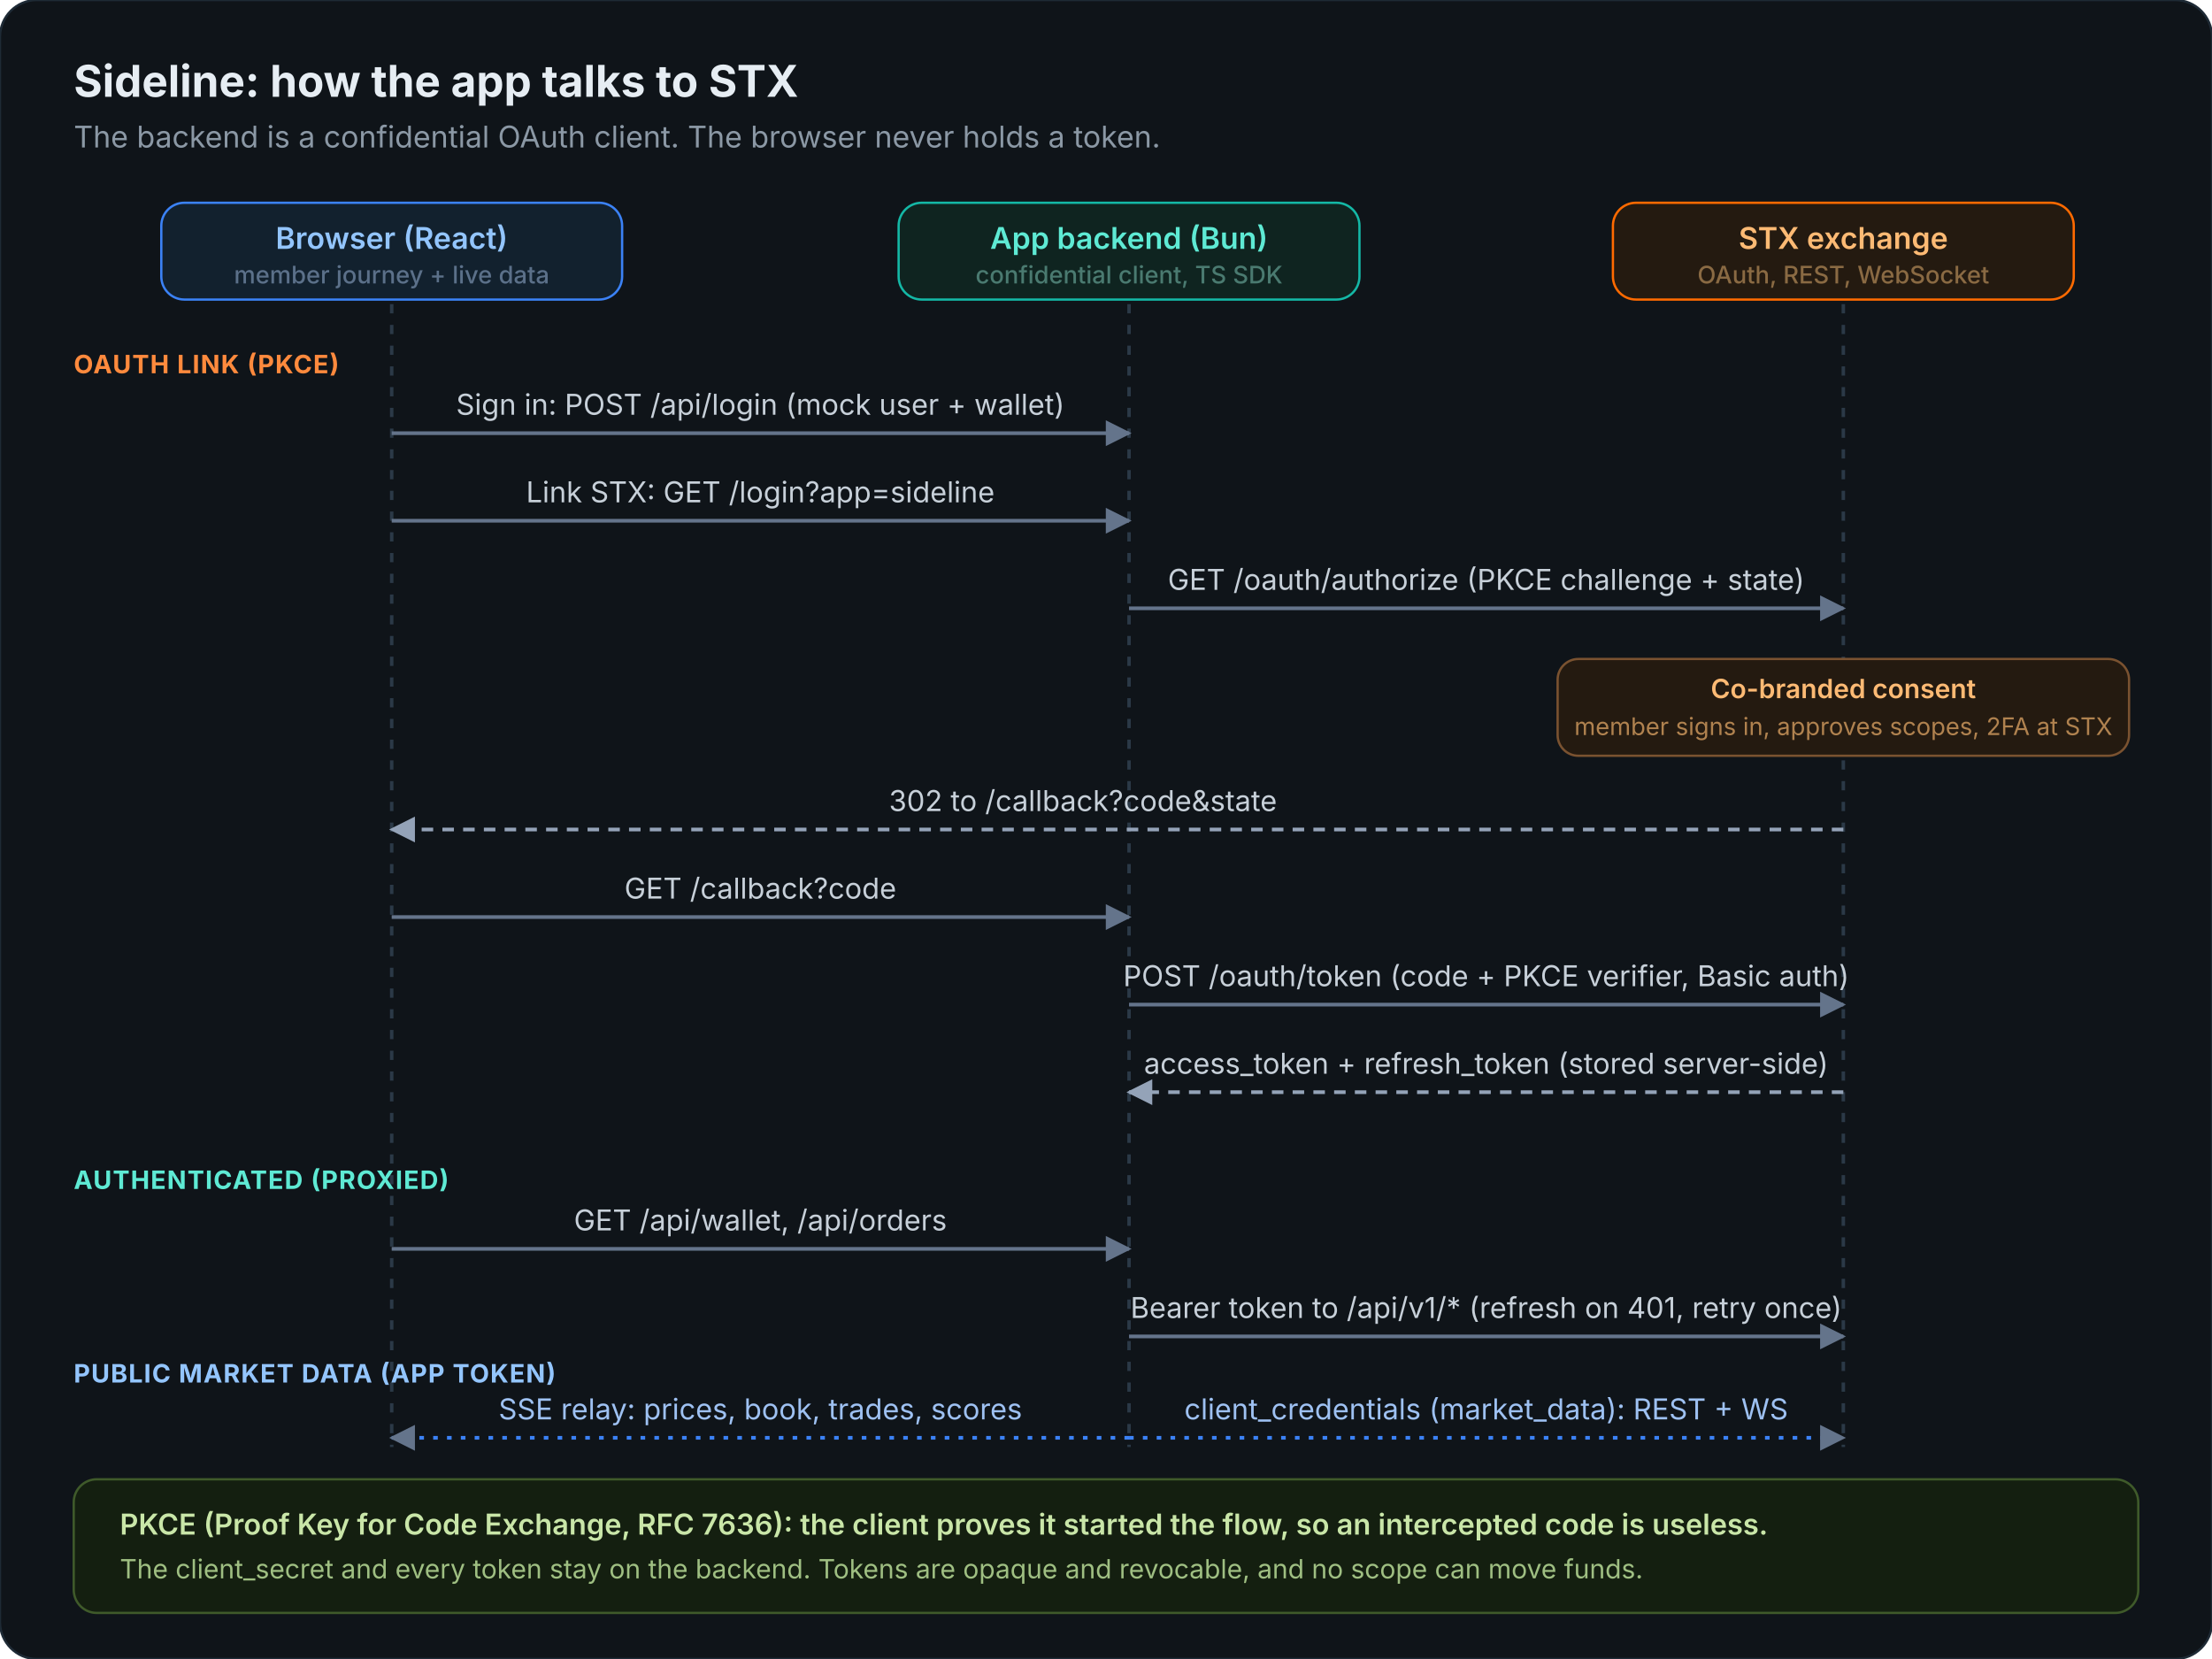
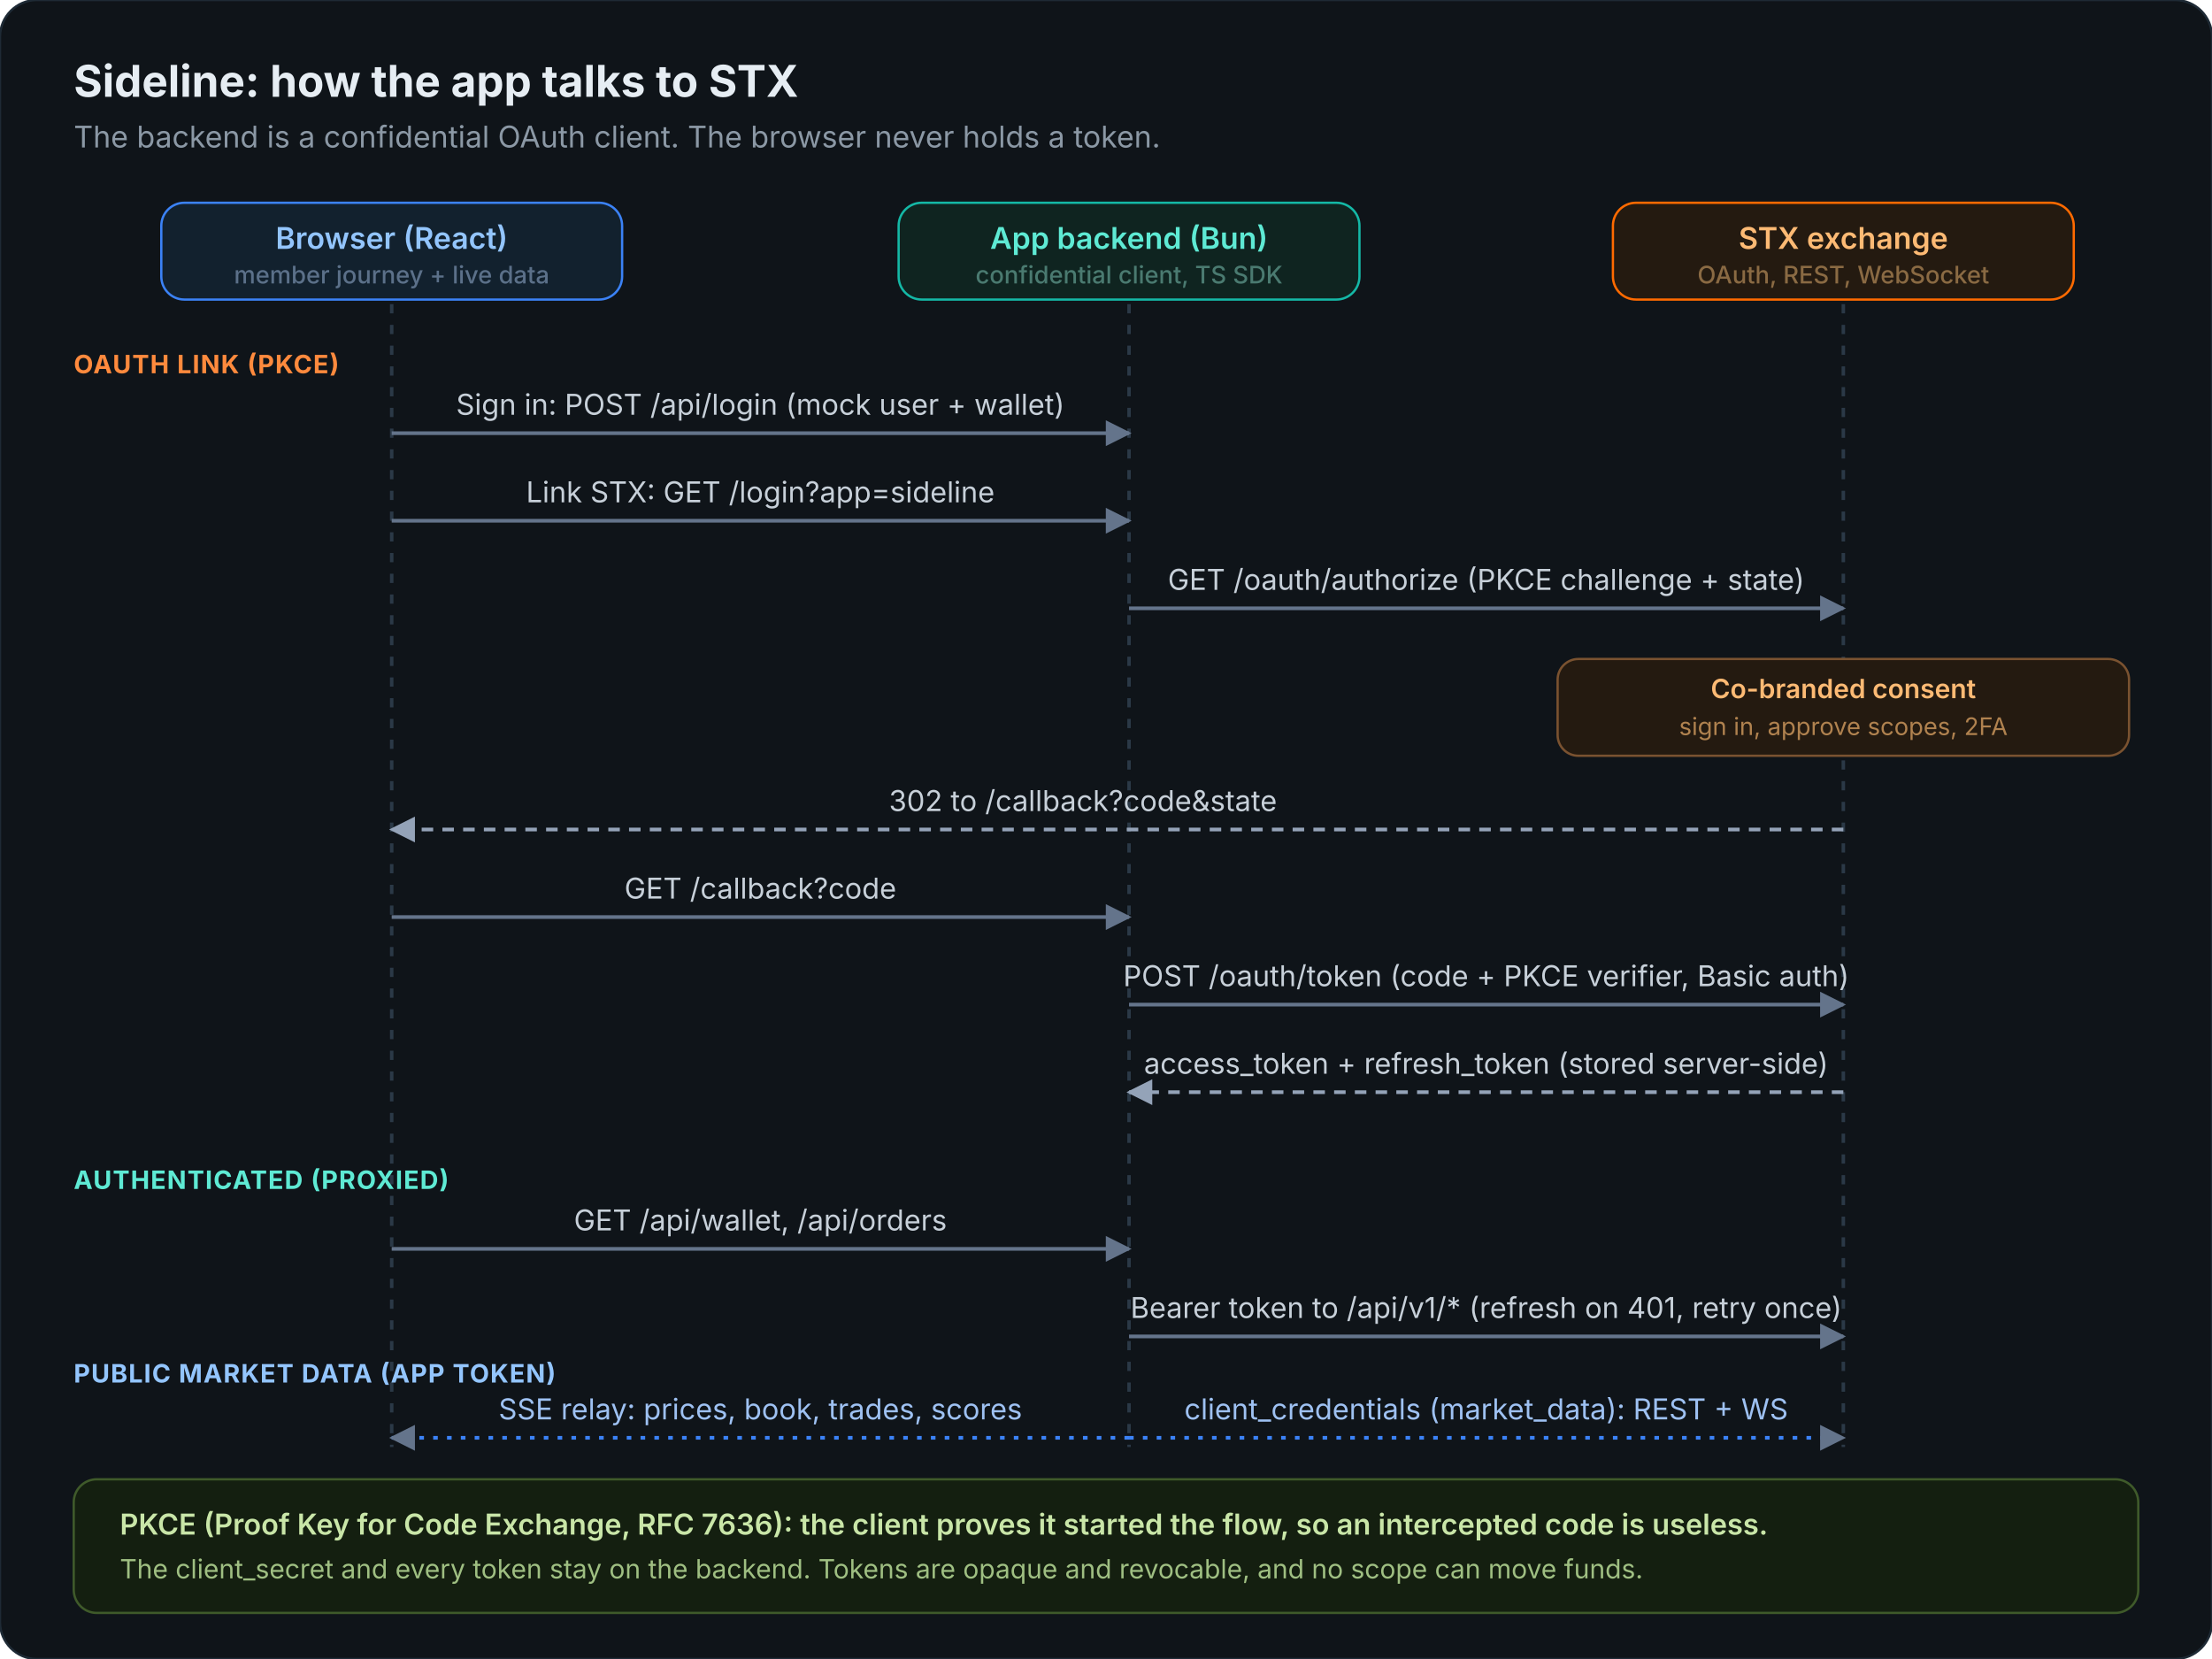
<svg xmlns="http://www.w3.org/2000/svg" viewBox="0 0 960 720" font-family="Inter, ui-sans-serif, system-ui, -apple-system, 'Segoe UI', Roboto, sans-serif">
  <defs>
    <marker id="a" viewBox="0 0 10 10" refX="9" refY="5" markerWidth="7" markerHeight="7" orient="auto-start-reverse">
      <path d="M0 0 L10 5 L0 10 z" fill="#64748b" />
    </marker>
    <marker id="ad" viewBox="0 0 10 10" refX="9" refY="5" markerWidth="7" markerHeight="7" orient="auto-start-reverse">
      <path d="M0 0 L10 5 L0 10 z" fill="#94a3b8" />
    </marker>
    <marker id="ag" viewBox="0 0 10 10" refX="9" refY="5" markerWidth="7" markerHeight="7" orient="auto-start-reverse">
      <path d="M0 0 L10 5 L0 10 z" fill="#ff8a3d" />
    </marker>
  </defs>
  <rect x="0" y="0" width="960" height="720" rx="16" fill="#0f1419" stroke="#1e2a35" />
  <text x="32" y="42" font-size="19" font-weight="700" fill="#e6edf3">Sideline: how the app talks to STX</text>
  <text x="32" y="64" font-size="13" fill="#8b98a5">The backend is a confidential OAuth client. The browser never holds a token.</text>
  <g stroke="#2b3947" stroke-width="1.5" stroke-dasharray="4 5">
    <line x1="170" y1="132" x2="170" y2="628" />
    <line x1="490" y1="132" x2="490" y2="628" />
    <line x1="800" y1="132" x2="800" y2="628" />
  </g>
  <g font-size="13" font-weight="600" text-anchor="middle">
    <rect x="70" y="88" width="200" height="42" rx="10" fill="#12212e" stroke="#3b82f6" />
    <text x="170" y="108" fill="#93c5fd">Browser (React)</text>
    <text x="170" y="123" fill="#5b7089" font-size="10.5" font-weight="500">member journey + live data</text>
    <rect x="390" y="88" width="200" height="42" rx="10" fill="#0f2420" stroke="#14b8a6" />
    <text x="490" y="108" fill="#5eead4">App backend (Bun)</text>
    <text x="490" y="123" fill="#4a7a70" font-size="10.5" font-weight="500">confidential client, TS SDK</text>
    <rect x="700" y="88" width="200" height="42" rx="10" fill="#241a10" stroke="#ff6a00" />
    <text x="800" y="108" fill="#fdba74">STX exchange</text>
    <text x="800" y="123" fill="#8a6a43" font-size="10.5" font-weight="500">OAuth, REST, WebSocket</text>
  </g>
  <text x="32" y="162" font-size="11" font-weight="700" fill="#ff8a3d" letter-spacing="0.04em">OAUTH LINK (PKCE)</text>
  <g font-size="12.5" fill="#c7d0d9" text-anchor="middle">
    <line x1="170" y1="188" x2="490" y2="188" stroke="#64748b" stroke-width="1.6" marker-end="url(#a)" />
    <text x="330" y="180">Sign in: POST /api/login  (mock user + wallet)</text>
    <line x1="170" y1="226" x2="490" y2="226" stroke="#64748b" stroke-width="1.6" marker-end="url(#a)" />
    <text x="330" y="218">Link STX: GET /login?app=sideline</text>
    <line x1="490" y1="264" x2="800" y2="264" stroke="#64748b" stroke-width="1.6" marker-end="url(#a)" />
    <text x="645" y="256">GET /oauth/authorize  (PKCE challenge + state)</text>
    <rect x="676" y="286" width="248" height="42" rx="9" fill="#241a10" stroke="#7a5230" />
    <text x="800" y="303" font-size="11.5" fill="#fdba74" font-weight="600">Co-branded consent</text>
-     <text x="800" y="319" font-size="10.5" fill="#b0824f">member signs in, approves scopes, 2FA at STX</text>
+     <text x="800" y="319" font-size="10.5" fill="#b0824f">sign in, approve scopes, 2FA</text>
    <line x1="800" y1="360" x2="170" y2="360" stroke="#94a3b8" stroke-width="1.6" stroke-dasharray="5 4" marker-end="url(#ad)" />
    <text x="470" y="352">302 to /callback?code&amp;state</text>
    <line x1="170" y1="398" x2="490" y2="398" stroke="#64748b" stroke-width="1.6" marker-end="url(#a)" />
    <text x="330" y="390">GET /callback?code</text>
    <line x1="490" y1="436" x2="800" y2="436" stroke="#64748b" stroke-width="1.6" marker-end="url(#a)" />
    <text x="645" y="428">POST /oauth/token  (code + PKCE verifier, Basic auth)</text>
    <line x1="800" y1="474" x2="490" y2="474" stroke="#94a3b8" stroke-width="1.6" stroke-dasharray="5 4" marker-end="url(#ad)" />
    <text x="645" y="466">access_token + refresh_token  (stored server-side)</text>
  </g>
  <text x="32" y="516" font-size="11" font-weight="700" fill="#5eead4" letter-spacing="0.04em">AUTHENTICATED (PROXIED)</text>
  <g font-size="12.5" fill="#c7d0d9" text-anchor="middle">
    <line x1="170" y1="542" x2="490" y2="542" stroke="#64748b" stroke-width="1.6" marker-end="url(#a)" />
    <text x="330" y="534">GET /api/wallet, /api/orders</text>
    <line x1="490" y1="580" x2="800" y2="580" stroke="#64748b" stroke-width="1.6" marker-end="url(#a)" />
    <text x="645" y="572">Bearer token to /api/v1/*  (refresh on 401, retry once)</text>
  </g>
  <text x="32" y="600" font-size="11" font-weight="700" fill="#93c5fd" letter-spacing="0.04em">PUBLIC MARKET DATA (APP TOKEN)</text>
  <g font-size="12.5" fill="#c7d0d9" text-anchor="middle">
    <line x1="490" y1="624" x2="170" y2="624" stroke="#3b82f6" stroke-width="1.6" stroke-dasharray="2 4" marker-end="url(#a)" />
    <text x="330" y="616" fill="#9ec1f2">SSE relay: prices, book, trades, scores</text>
    <line x1="490" y1="624" x2="800" y2="624" stroke="#3b82f6" stroke-width="1.6" stroke-dasharray="2 4" marker-end="url(#a)" />
    <text x="645" y="616" fill="#9ec1f2">client_credentials (market_data): REST + WS</text>
  </g>
  <rect x="32" y="642" width="896" height="58" rx="10" fill="#141f10" stroke="#3f5a2a" />
  <text x="52" y="666" font-size="12.5" fill="#c9e6a8" font-weight="600">PKCE (Proof Key for Code Exchange, RFC 7636): the client proves it started the flow, so an intercepted code is useless.</text>
  <text x="52" y="685" font-size="11.5" fill="#9fbf82">The client_secret and every token stay on the backend. Tokens are opaque and revocable, and no scope can move funds.</text>
</svg>
